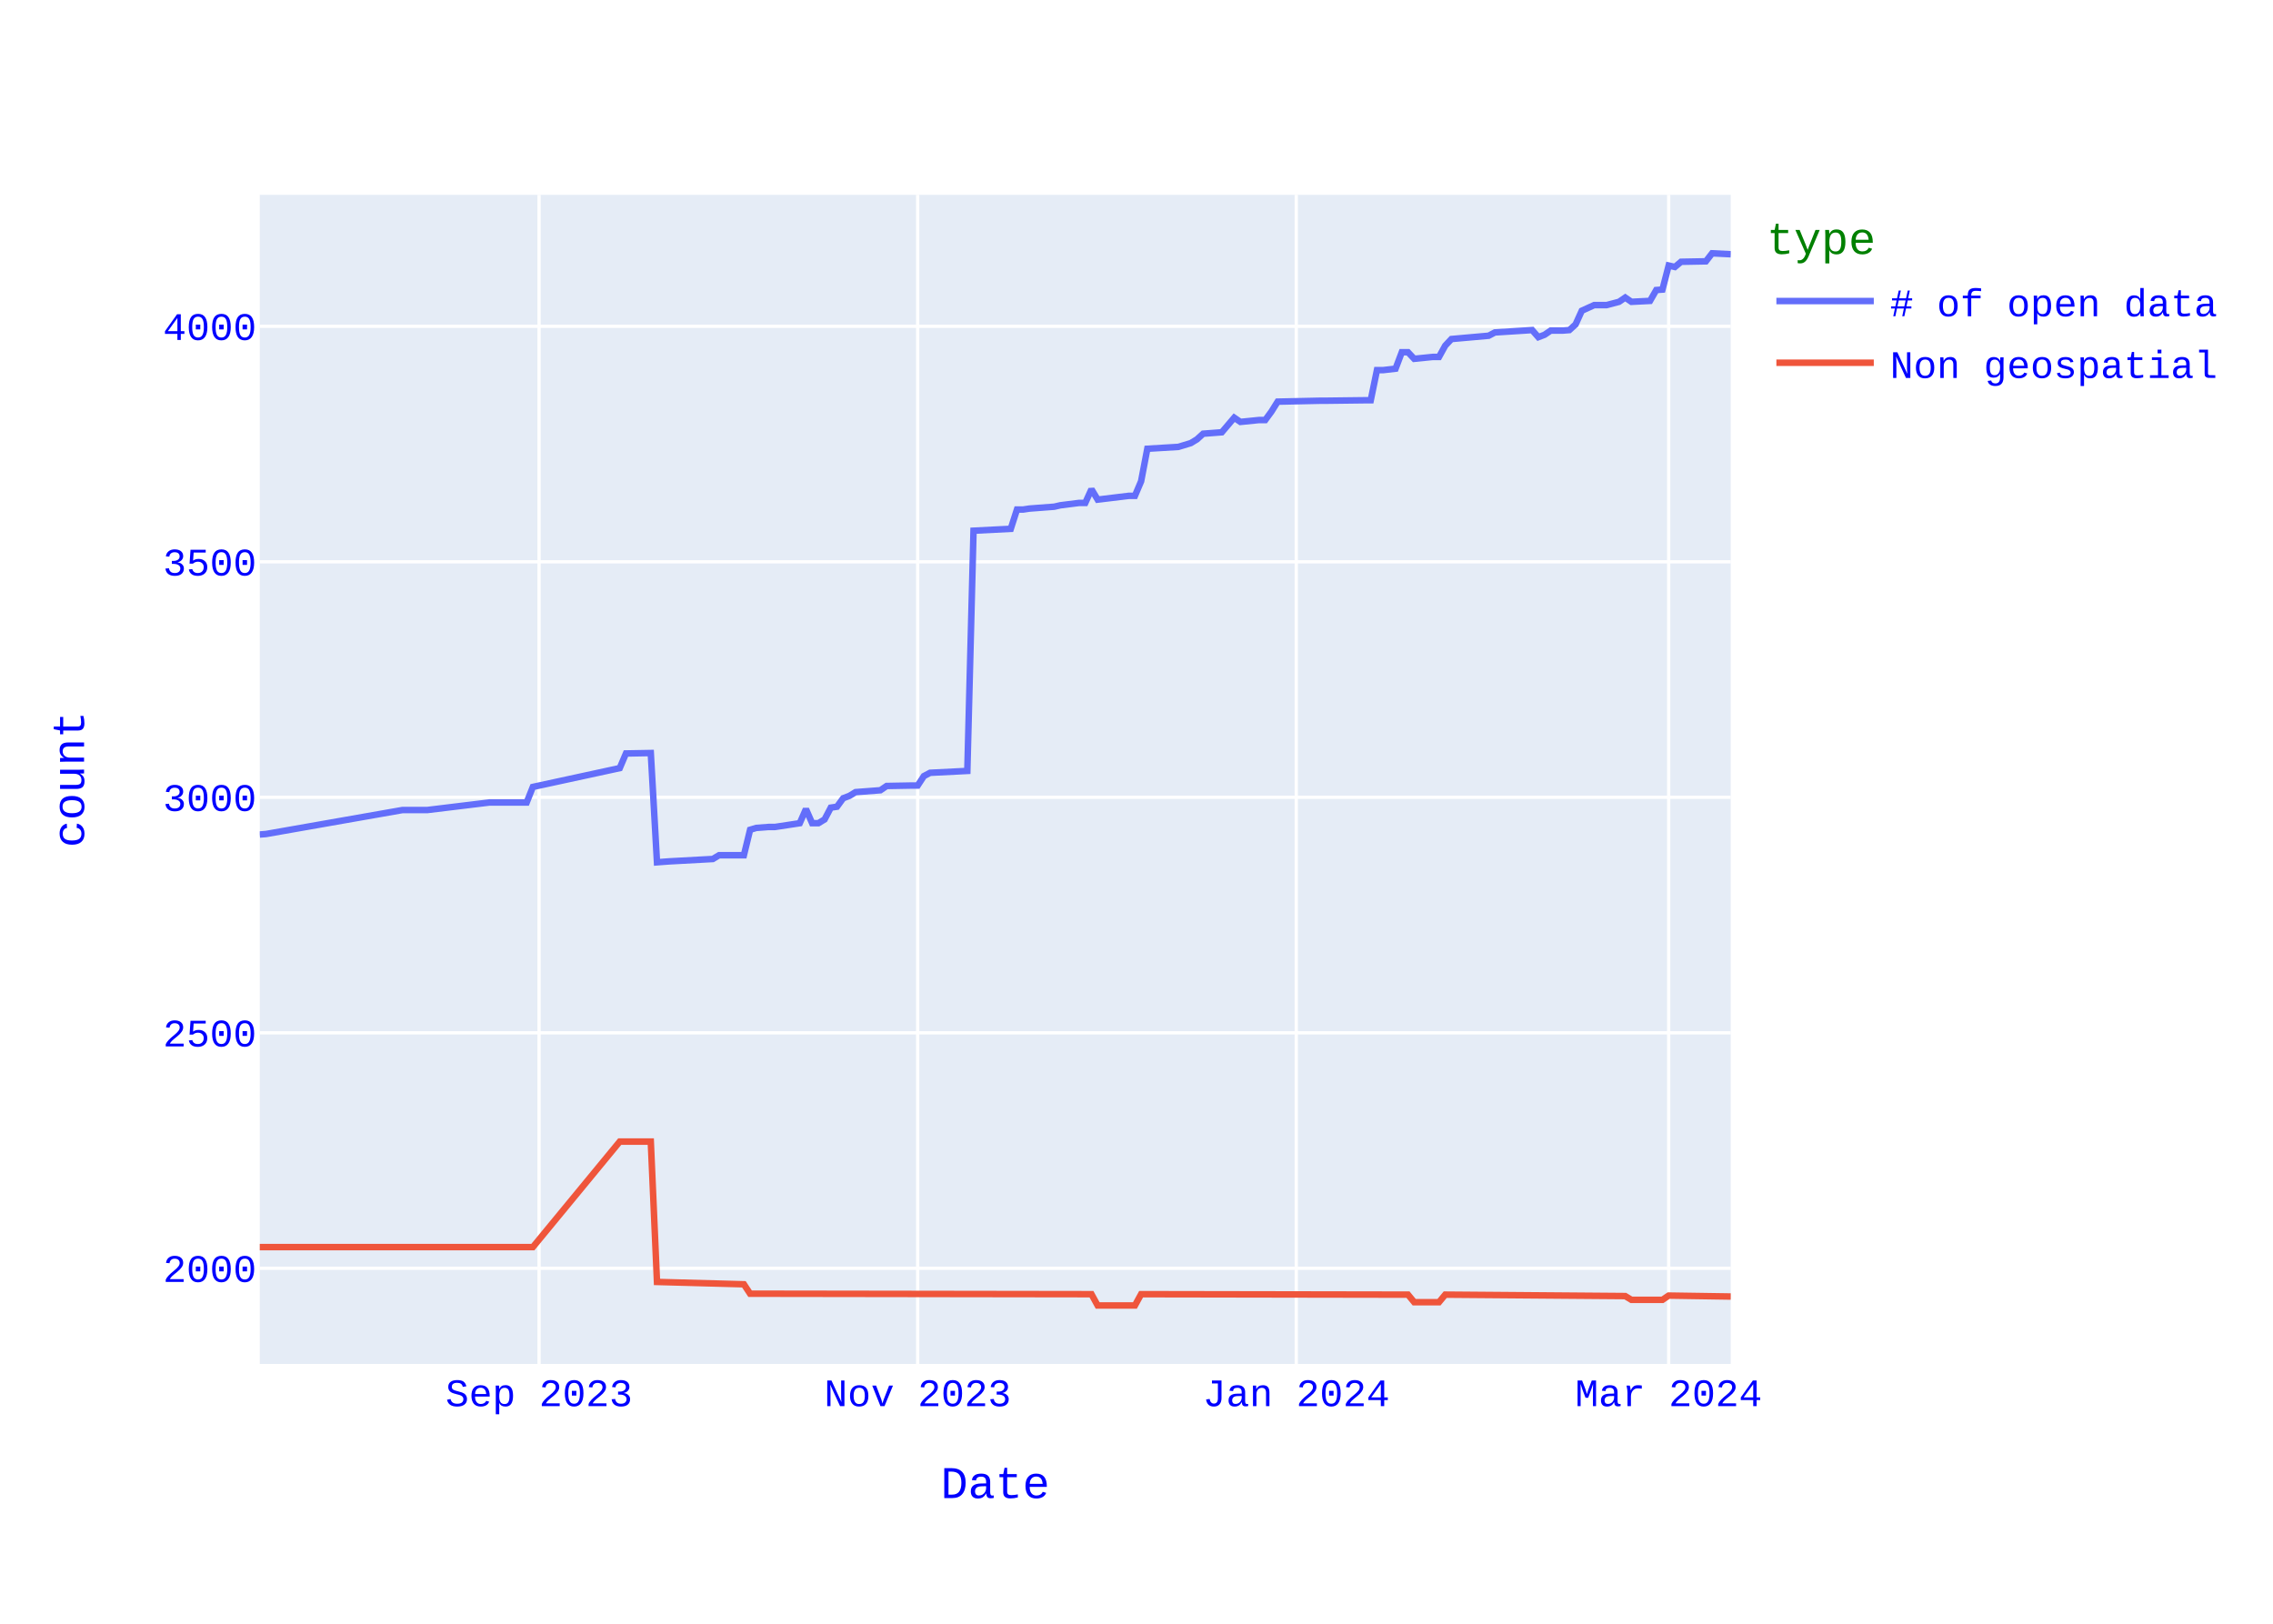
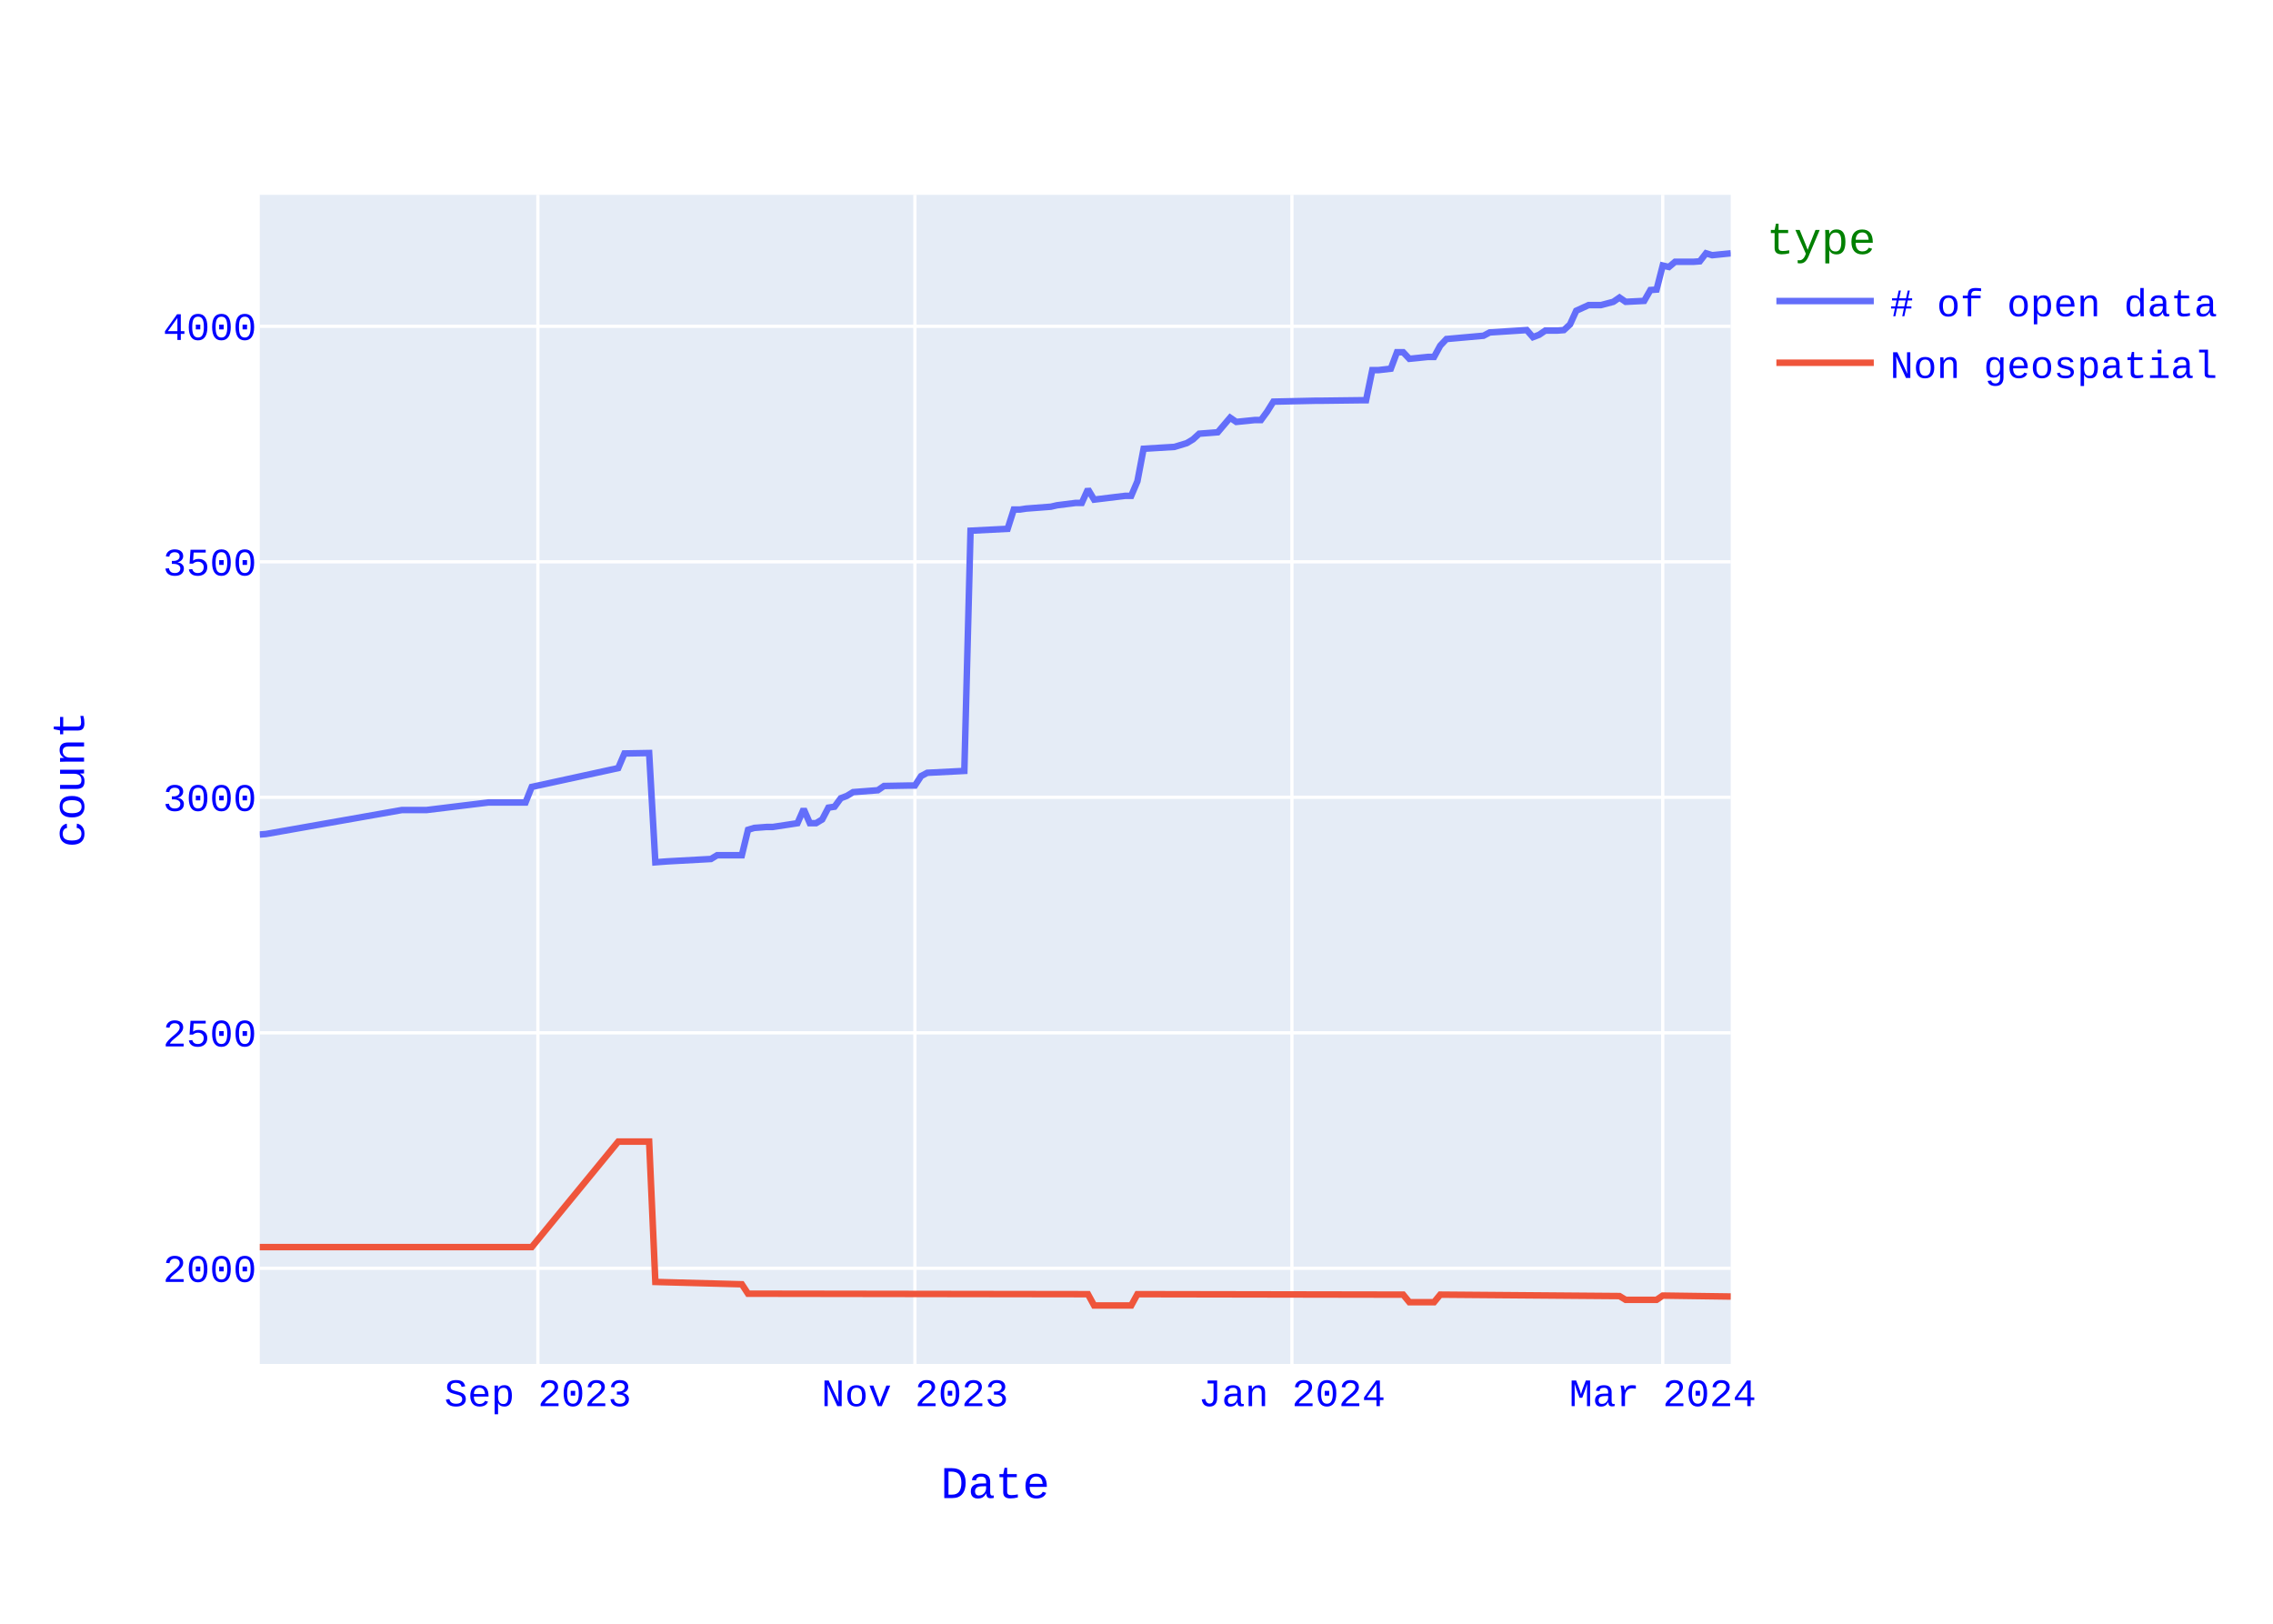
<svg xmlns="http://www.w3.org/2000/svg" class="main-svg" width="700" height="500" style="" viewBox="0 0 700 500">
  <rect x="0" y="0" width="700" height="500" style="fill: rgb(255, 255, 255); fill-opacity: 1;" />
-   <defs id="defs-49f47c">
+   <defs id="defs-02056f">
    <g class="clips">
-       <clipPath id="clip49f47cxyplot" class="plotclip">
+       <clipPath id="clip02056fxyplot" class="plotclip">
        <rect width="453" height="360" />
      </clipPath>
-       <clipPath class="axesclip" id="clip49f47cx">
+       <clipPath class="axesclip" id="clip02056fx">
        <rect x="80" y="0" width="453" height="500" />
      </clipPath>
-       <clipPath class="axesclip" id="clip49f47cy">
+       <clipPath class="axesclip" id="clip02056fy">
        <rect x="0" y="60" width="700" height="360" />
      </clipPath>
-       <clipPath class="axesclip" id="clip49f47cxy">
+       <clipPath class="axesclip" id="clip02056fxy">
        <rect x="80" y="60" width="453" height="360" />
      </clipPath>
    </g>
    <g class="gradients" />
    <g class="patterns" />
  </defs>
  <g class="bglayer">
    <rect class="bg" x="80" y="60" width="453" height="360" style="fill: rgb(229, 236, 246); fill-opacity: 1; stroke-width: 0;" />
  </g>
  <g class="layer-below">
    <g class="imagelayer" />
    <g class="shapelayer" />
  </g>
  <g class="cartesianlayer">
    <g class="subplot xy">
      <g class="layer-subplot">
        <g class="shapelayer" />
        <g class="imagelayer" />
      </g>
      <g class="minor-gridlayer">
        <g class="x" />
        <g class="y" />
      </g>
      <g class="gridlayer">
        <g class="x">
-           <path class="xgrid crisp" transform="translate(166.01,0)" d="M0,60v360" style="stroke: rgb(255, 255, 255); stroke-opacity: 1; stroke-width: 1px;" />
-           <path class="xgrid crisp" transform="translate(282.61,0)" d="M0,60v360" style="stroke: rgb(255, 255, 255); stroke-opacity: 1; stroke-width: 1px;" />
-           <path class="xgrid crisp" transform="translate(399.2,0)" d="M0,60v360" style="stroke: rgb(255, 255, 255); stroke-opacity: 1; stroke-width: 1px;" />
-           <path class="xgrid crisp" transform="translate(513.89,0)" d="M0,60v360" style="stroke: rgb(255, 255, 255); stroke-opacity: 1; stroke-width: 1px;" />
+           <path class="xgrid crisp" transform="translate(165.65,0)" d="M0,60v360" style="stroke: rgb(255, 255, 255); stroke-opacity: 1; stroke-width: 1px;" />
+           <path class="xgrid crisp" transform="translate(281.76,0)" d="M0,60v360" style="stroke: rgb(255, 255, 255); stroke-opacity: 1; stroke-width: 1px;" />
+           <path class="xgrid crisp" transform="translate(397.86,0)" d="M0,60v360" style="stroke: rgb(255, 255, 255); stroke-opacity: 1; stroke-width: 1px;" />
+           <path class="xgrid crisp" transform="translate(512.06,0)" d="M0,60v360" style="stroke: rgb(255, 255, 255); stroke-opacity: 1; stroke-width: 1px;" />
        </g>
        <g class="y">
          <path class="ygrid crisp" transform="translate(0,390.54)" d="M80,0h453" style="stroke: rgb(255, 255, 255); stroke-opacity: 1; stroke-width: 1px;" />
          <path class="ygrid crisp" transform="translate(0,318.03)" d="M80,0h453" style="stroke: rgb(255, 255, 255); stroke-opacity: 1; stroke-width: 1px;" />
          <path class="ygrid crisp" transform="translate(0,245.51)" d="M80,0h453" style="stroke: rgb(255, 255, 255); stroke-opacity: 1; stroke-width: 1px;" />
          <path class="ygrid crisp" transform="translate(0,173)" d="M80,0h453" style="stroke: rgb(255, 255, 255); stroke-opacity: 1; stroke-width: 1px;" />
          <path class="ygrid crisp" transform="translate(0,100.48)" d="M80,0h453" style="stroke: rgb(255, 255, 255); stroke-opacity: 1; stroke-width: 1px;" />
        </g>
      </g>
      <g class="zerolinelayer" />
      <path class="xlines-below" />
      <path class="ylines-below" />
      <g class="overlines-below" />
      <g class="xaxislayer-below" />
      <g class="yaxislayer-below" />
      <g class="overaxes-below" />
-       <g class="plot" transform="translate(80,60)" clip-path="url(#clip49f47cxyplot)">
+       <g class="plot" transform="translate(80,60)" clip-path="url(#clip02056fxyplot)">
        <g class="scatterlayer mlayer">
-           <g class="trace scatter traced562c8" style="stroke-miterlimit: 2; opacity: 1;">
+           <g class="trace scatter tracea071fe" style="stroke-miterlimit: 2; opacity: 1;">
            <g class="fills" />
            <g class="errorbars" />
            <g class="lines">
-               <path class="js-line" d="M453,18.29L447.27,18L445.35,20.47L437.71,20.61L435.8,22.21L433.89,21.77L431.97,29.17L430.06,29.31L428.15,32.65L422.42,32.94L420.51,31.63L418.59,32.94L414.77,33.95L410.95,33.95L409.04,34.82L407.13,35.69L405.22,39.9L403.3,41.64L401.39,41.79L397.57,41.79L395.66,43.09L393.75,43.82L391.84,41.64L380.37,42.37L378.46,43.38L366.99,44.4L365.08,46.43L363.16,49.91L361.25,49.91L355.52,50.49L353.61,48.46L351.7,48.46L349.78,53.53L345.96,53.97L344.05,53.97L342.14,63.25L340.23,63.25L328.76,63.39L326.85,63.39L313.47,63.68L311.56,66.73L309.65,69.34L307.73,69.34L302,69.92L300.09,68.62L296.27,73.11L294.35,73.26L290.53,73.55L288.62,75.29L286.71,76.45L282.89,77.61L273.33,78.19L271.42,88.2L269.51,92.69L267.59,92.69L258.04,93.85L256.13,90.66L254.22,94.87L252.3,94.87L246.57,95.59L244.66,96.03L237.01,96.61L235.1,96.9L233.19,96.9L231.28,102.84L219.81,103.42L217.9,177.39L206.43,177.97L204.52,178.98L202.61,181.89L200.7,181.89L193.05,182.03L191.14,183.34L183.49,183.92L181.58,185.08L179.67,185.8L177.76,188.41L175.85,188.7L173.94,192.33L172.03,193.49L170.11,193.49L168.2,189.14L166.29,193.49L158.65,194.65L156.73,194.65L152.91,194.94L151,195.52L149.09,203.35L147.18,203.35L141.44,203.35L139.53,204.51L126.15,205.24L124.24,205.38L122.33,205.53L120.42,171.88L112.77,172.02L110.86,176.52L84.1,182.32L82.19,187.11L72.63,187.11L70.72,187.11L51.61,189.43L49.7,189.43L43.96,189.43L1.91,196.82L0,196.97" style="vector-effect: none; fill: none; stroke: rgb(99, 110, 250); stroke-opacity: 1; stroke-width: 2px; opacity: 1;" />
+               <path class="js-line" d="M453,18L447.29,18.58L445.39,18L443.48,20.47L441.58,20.61L435.87,20.61L433.97,22.21L432.06,21.77L430.16,29.17L428.26,29.31L426.35,32.65L420.64,32.94L418.74,31.63L416.84,32.94L413.03,33.95L409.22,33.95L407.32,34.82L405.42,35.69L403.51,39.9L401.61,41.64L399.71,41.79L395.9,41.79L394,43.09L392.09,43.82L390.19,41.64L378.77,42.37L376.87,43.38L365.45,44.4L363.54,46.43L361.64,49.91L359.74,49.91L354.03,50.49L352.12,48.46L350.22,48.46L348.32,53.53L344.51,53.97L342.61,53.97L340.7,63.25L338.8,63.25L327.38,63.39L325.47,63.39L312.15,63.68L310.25,66.73L308.34,69.34L306.44,69.34L300.73,69.92L298.83,68.62L295.02,73.11L293.12,73.26L289.31,73.55L287.41,75.29L285.5,76.45L281.7,77.61L272.18,78.19L270.28,88.2L268.37,92.69L266.47,92.69L256.95,93.85L255.05,90.66L253.15,94.87L251.24,94.87L245.53,95.59L243.63,96.03L236.02,96.61L234.11,96.9L232.21,96.9L230.31,102.84L218.89,103.42L216.98,177.39L205.56,177.97L203.66,178.98L201.76,181.89L199.85,181.89L192.24,182.03L190.34,183.34L182.72,183.92L180.82,185.08L178.92,185.8L177.01,188.41L175.11,188.7L173.21,192.33L171.3,193.49L169.4,193.49L167.5,189.14L165.59,193.49L157.98,194.65L156.08,194.65L152.27,194.94L150.37,195.52L148.46,203.35L146.56,203.35L140.85,203.35L138.95,204.51L125.62,205.24L123.72,205.38L121.82,205.53L119.91,171.88L112.3,172.02L110.39,176.52L83.75,182.32L81.84,187.11L72.33,187.11L70.42,187.11L51.39,189.43L49.49,189.43L43.78,189.43L1.9,196.82L0,196.97" style="vector-effect: none; fill: none; stroke: rgb(99, 110, 250); stroke-opacity: 1; stroke-width: 2px; opacity: 1;" />
            </g>
            <g class="points" />
            <g class="text" />
          </g>
-           <g class="trace scatter trace973ac3" style="stroke-miterlimit: 2; opacity: 1;">
+           <g class="trace scatter trace41e61f" style="stroke-miterlimit: 2; opacity: 1;">
            <g class="fills" />
            <g class="errorbars" />
            <g class="lines">
-               <path class="js-line" d="M453,339.24L433.89,338.95L431.97,340.26L422.42,340.26L420.51,339.1L365.08,338.66L363.16,340.98L355.52,340.98L353.61,338.66L271.42,338.52L269.51,342L258.04,342L256.13,338.52L151,338.37L149.09,335.47L122.33,334.75L120.42,291.53L110.86,291.53L84.1,324.02L0,324.02" style="vector-effect: none; fill: none; stroke: rgb(239, 85, 59); stroke-opacity: 1; stroke-width: 2px; opacity: 1;" />
+               <path class="js-line" d="M453,339.24L432.06,338.95L430.16,340.26L420.64,340.26L418.74,339.1L363.54,338.66L361.64,340.98L354.03,340.98L352.12,338.66L270.28,338.52L268.37,342L256.95,342L255.05,338.52L150.37,338.37L148.46,335.47L121.82,334.75L119.91,291.53L110.39,291.53L83.75,324.02L0,324.02" style="vector-effect: none; fill: none; stroke: rgb(239, 85, 59); stroke-opacity: 1; stroke-width: 2px; opacity: 1;" />
            </g>
            <g class="points" />
            <g class="text" />
          </g>
        </g>
      </g>
      <g class="overplot" />
      <path class="xlines-above crisp" d="M0,0" style="fill: none;" />
      <path class="ylines-above crisp" d="M0,0" style="fill: none;" />
      <g class="overlines-above" />
      <g class="xaxislayer-above">
        <g class="xtick">
-           <text text-anchor="middle" x="0" y="433" transform="translate(166.01,0)" style="font-family: 'Courier New'; font-size: 12px; fill: rgb(0, 0, 255); fill-opacity: 1; white-space: pre; opacity: 1;">Sep 2023</text>
+           <text text-anchor="middle" x="0" y="433" transform="translate(165.65,0)" style="font-family: 'Courier New'; font-size: 12px; fill: rgb(0, 0, 255); fill-opacity: 1; white-space: pre; opacity: 1;">Sep 2023</text>
        </g>
        <g class="xtick">
-           <text text-anchor="middle" x="0" y="433" style="font-family: 'Courier New'; font-size: 12px; fill: rgb(0, 0, 255); fill-opacity: 1; white-space: pre; opacity: 1;" transform="translate(282.61,0)">Nov 2023</text>
+           <text text-anchor="middle" x="0" y="433" style="font-family: 'Courier New'; font-size: 12px; fill: rgb(0, 0, 255); fill-opacity: 1; white-space: pre; opacity: 1;" transform="translate(281.76,0)">Nov 2023</text>
        </g>
        <g class="xtick">
-           <text text-anchor="middle" x="0" y="433" style="font-family: 'Courier New'; font-size: 12px; fill: rgb(0, 0, 255); fill-opacity: 1; white-space: pre; opacity: 1;" transform="translate(399.2,0)">Jan 2024</text>
+           <text text-anchor="middle" x="0" y="433" style="font-family: 'Courier New'; font-size: 12px; fill: rgb(0, 0, 255); fill-opacity: 1; white-space: pre; opacity: 1;" transform="translate(397.86,0)">Jan 2024</text>
        </g>
        <g class="xtick">
-           <text text-anchor="middle" x="0" y="433" style="font-family: 'Courier New'; font-size: 12px; fill: rgb(0, 0, 255); fill-opacity: 1; white-space: pre; opacity: 1;" transform="translate(513.89,0)">Mar 2024</text>
+           <text text-anchor="middle" x="0" y="433" style="font-family: 'Courier New'; font-size: 12px; fill: rgb(0, 0, 255); fill-opacity: 1; white-space: pre; opacity: 1;" transform="translate(512.06,0)">Mar 2024</text>
        </g>
      </g>
      <g class="yaxislayer-above">
        <g class="ytick">
          <text text-anchor="end" x="79" y="4.2" transform="translate(0,390.54)" style="font-family: 'Courier New'; font-size: 12px; fill: rgb(0, 0, 255); fill-opacity: 1; white-space: pre; opacity: 1;">2000</text>
        </g>
        <g class="ytick">
          <text text-anchor="end" x="79" y="4.2" style="font-family: 'Courier New'; font-size: 12px; fill: rgb(0, 0, 255); fill-opacity: 1; white-space: pre; opacity: 1;" transform="translate(0,318.03)">2500</text>
        </g>
        <g class="ytick">
          <text text-anchor="end" x="79" y="4.2" style="font-family: 'Courier New'; font-size: 12px; fill: rgb(0, 0, 255); fill-opacity: 1; white-space: pre; opacity: 1;" transform="translate(0,245.51)">3000</text>
        </g>
        <g class="ytick">
          <text text-anchor="end" x="79" y="4.2" style="font-family: 'Courier New'; font-size: 12px; fill: rgb(0, 0, 255); fill-opacity: 1; white-space: pre; opacity: 1;" transform="translate(0,173)">3500</text>
        </g>
        <g class="ytick">
          <text text-anchor="end" x="79" y="4.2" style="font-family: 'Courier New'; font-size: 12px; fill: rgb(0, 0, 255); fill-opacity: 1; white-space: pre; opacity: 1;" transform="translate(0,100.48)">4000</text>
        </g>
      </g>
      <g class="overaxes-above" />
    </g>
  </g>
  <g class="polarlayer" />
  <g class="smithlayer" />
  <g class="ternarylayer" />
  <g class="geolayer" />
  <g class="funnelarealayer" />
  <g class="pielayer" />
  <g class="iciclelayer" />
  <g class="treemaplayer" />
  <g class="sunburstlayer" />
  <g class="glimages" />
-   <defs id="topdefs-49f47c">
+   <defs id="topdefs-02056f">
    <g class="clips" />
-     <clipPath id="legend49f47c">
+     <clipPath id="legend02056f">
      <rect width="146" height="67" x="0" y="0" />
    </clipPath>
  </defs>
  <g class="layer-above">
    <g class="imagelayer" />
    <g class="shapelayer" />
  </g>
  <g class="infolayer">
    <g class="legend" pointer-events="all" transform="translate(542.06,60)">
      <rect class="bg" shape-rendering="crispEdges" style="stroke: rgb(68, 68, 68); stroke-opacity: 1; fill: rgb(255, 255, 255); fill-opacity: 1; stroke-width: 0px;" width="146" height="67" x="0" y="0" />
-       <g class="scrollbox" transform="" clip-path="url(#legend49f47c)">
+       <g class="scrollbox" transform="" clip-path="url(#legend02056f)">
        <text class="legendtitletext" text-anchor="start" x="2" y="18.2" style="font-family: 'Courier New'; font-size: 14px; fill: rgb(0, 128, 0); fill-opacity: 1; white-space: pre;">type</text>
        <g class="groups" transform="">
          <g class="traces" transform="translate(0,32.7)" style="opacity: 1;">
            <text class="legendtext" text-anchor="start" x="40" y="4.68" style="font-family: 'Courier New'; font-size: 12px; fill: rgb(0, 0, 255); fill-opacity: 1; white-space: pre;"># of open data</text>
            <g class="layers" style="opacity: 1;">
              <g class="legendfill" />
              <g class="legendlines">
                <path class="js-line" d="M5,0h30" style="fill: none; stroke: rgb(99, 110, 250); stroke-opacity: 1; stroke-width: 2px;" />
              </g>
              <g class="legendsymbols">
                <g class="legendpoints" />
              </g>
            </g>
            <rect class="legendtoggle" x="0" y="-9.5" width="140.828" height="19" style="fill: rgb(0, 0, 0); fill-opacity: 0;" />
          </g>
        </g>
        <g class="groups" transform="">
          <g class="traces" transform="translate(0,51.7)" style="opacity: 1;">
            <text class="legendtext" text-anchor="start" x="40" y="4.68" style="font-family: 'Courier New'; font-size: 12px; fill: rgb(0, 0, 255); fill-opacity: 1; white-space: pre;">Non geospatial</text>
            <g class="layers" style="opacity: 1;">
              <g class="legendfill" />
              <g class="legendlines">
                <path class="js-line" d="M5,0h30" style="fill: none; stroke: rgb(239, 85, 59); stroke-opacity: 1; stroke-width: 2px;" />
              </g>
              <g class="legendsymbols">
                <g class="legendpoints" />
              </g>
            </g>
            <rect class="legendtoggle" x="0" y="-9.5" width="140.828" height="19" style="fill: rgb(0, 0, 0); fill-opacity: 0;" />
          </g>
        </g>
      </g>
      <rect class="scrollbar" rx="20" ry="3" width="0" height="0" style="fill: rgb(128, 139, 164); fill-opacity: 1;" x="0" y="0" />
    </g>
    <g class="g-gtitle" />
    <g class="g-xtitle">
      <text class="xtitle" x="306.5" y="461.3" text-anchor="middle" style="font-family: 'Courier New'; font-size: 14px; fill: rgb(0, 0, 255); opacity: 1; font-weight: normal; white-space: pre;">Date</text>
    </g>
    <g class="g-ytitle">
      <text class="ytitle" transform="rotate(-90,25.8875,240)" x="25.888" y="240" text-anchor="middle" style="font-family: 'Courier New'; font-size: 14px; fill: rgb(0, 0, 255); opacity: 1; font-weight: normal; white-space: pre;">count</text>
    </g>
  </g>
</svg>
